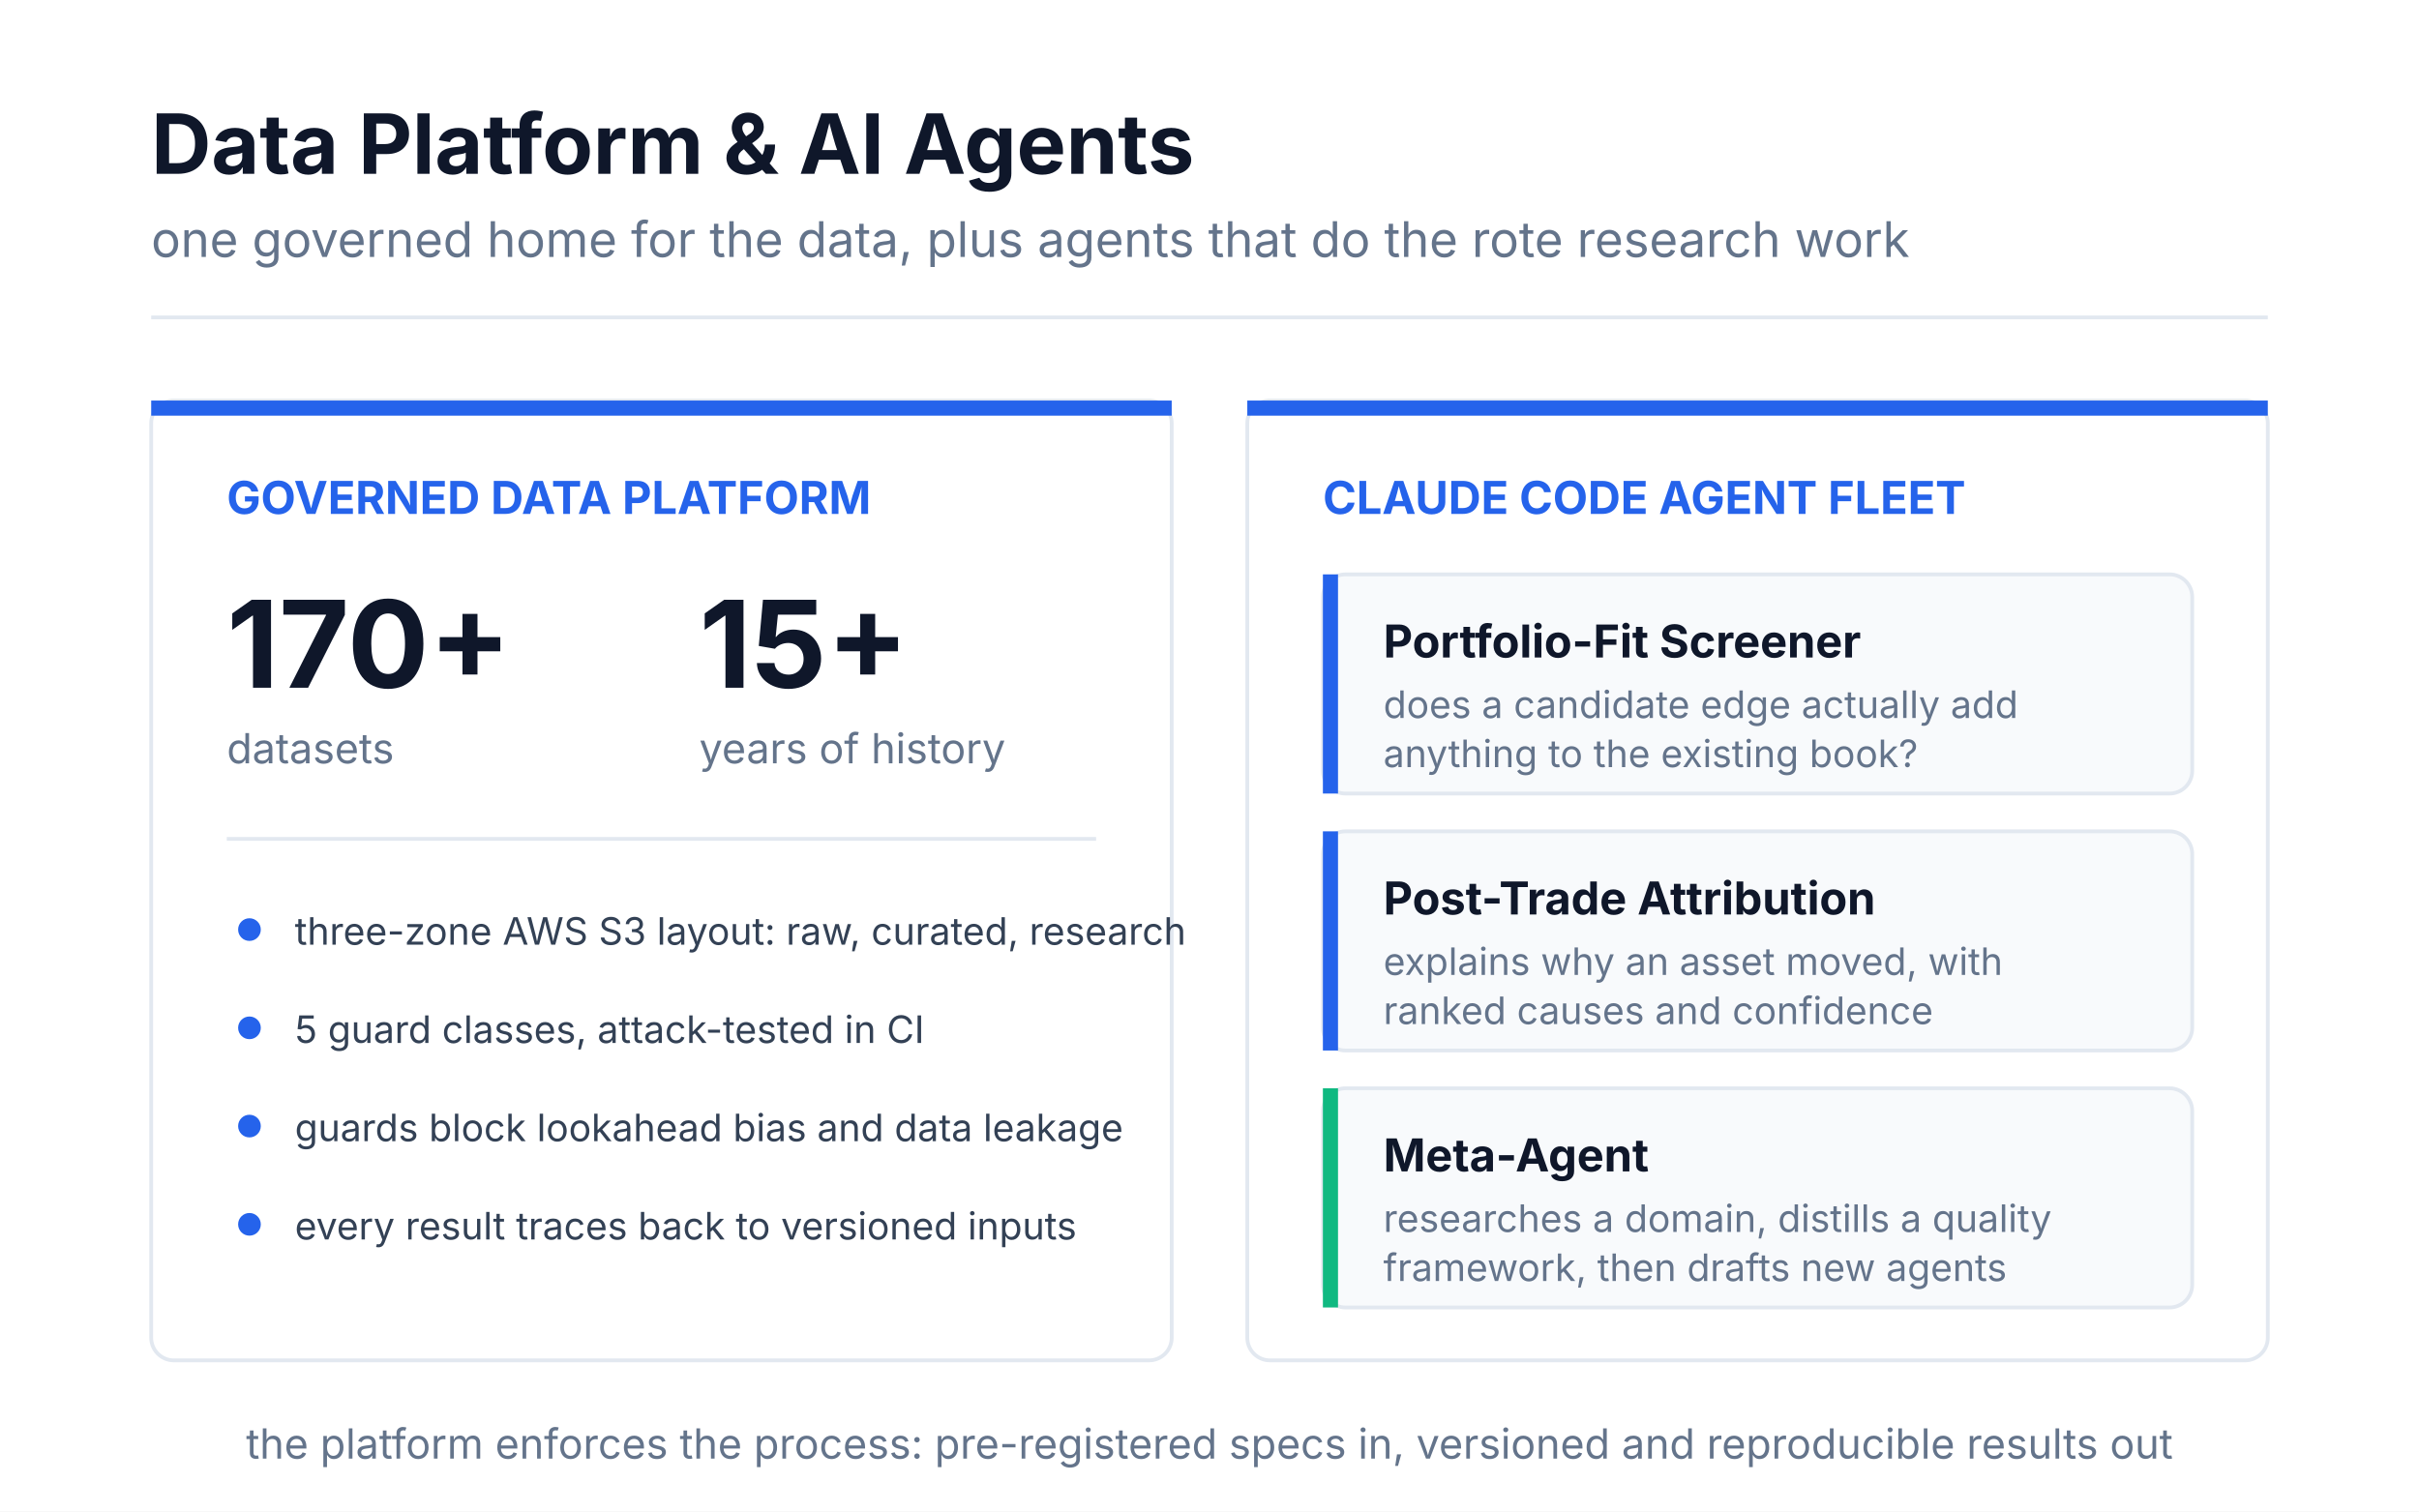
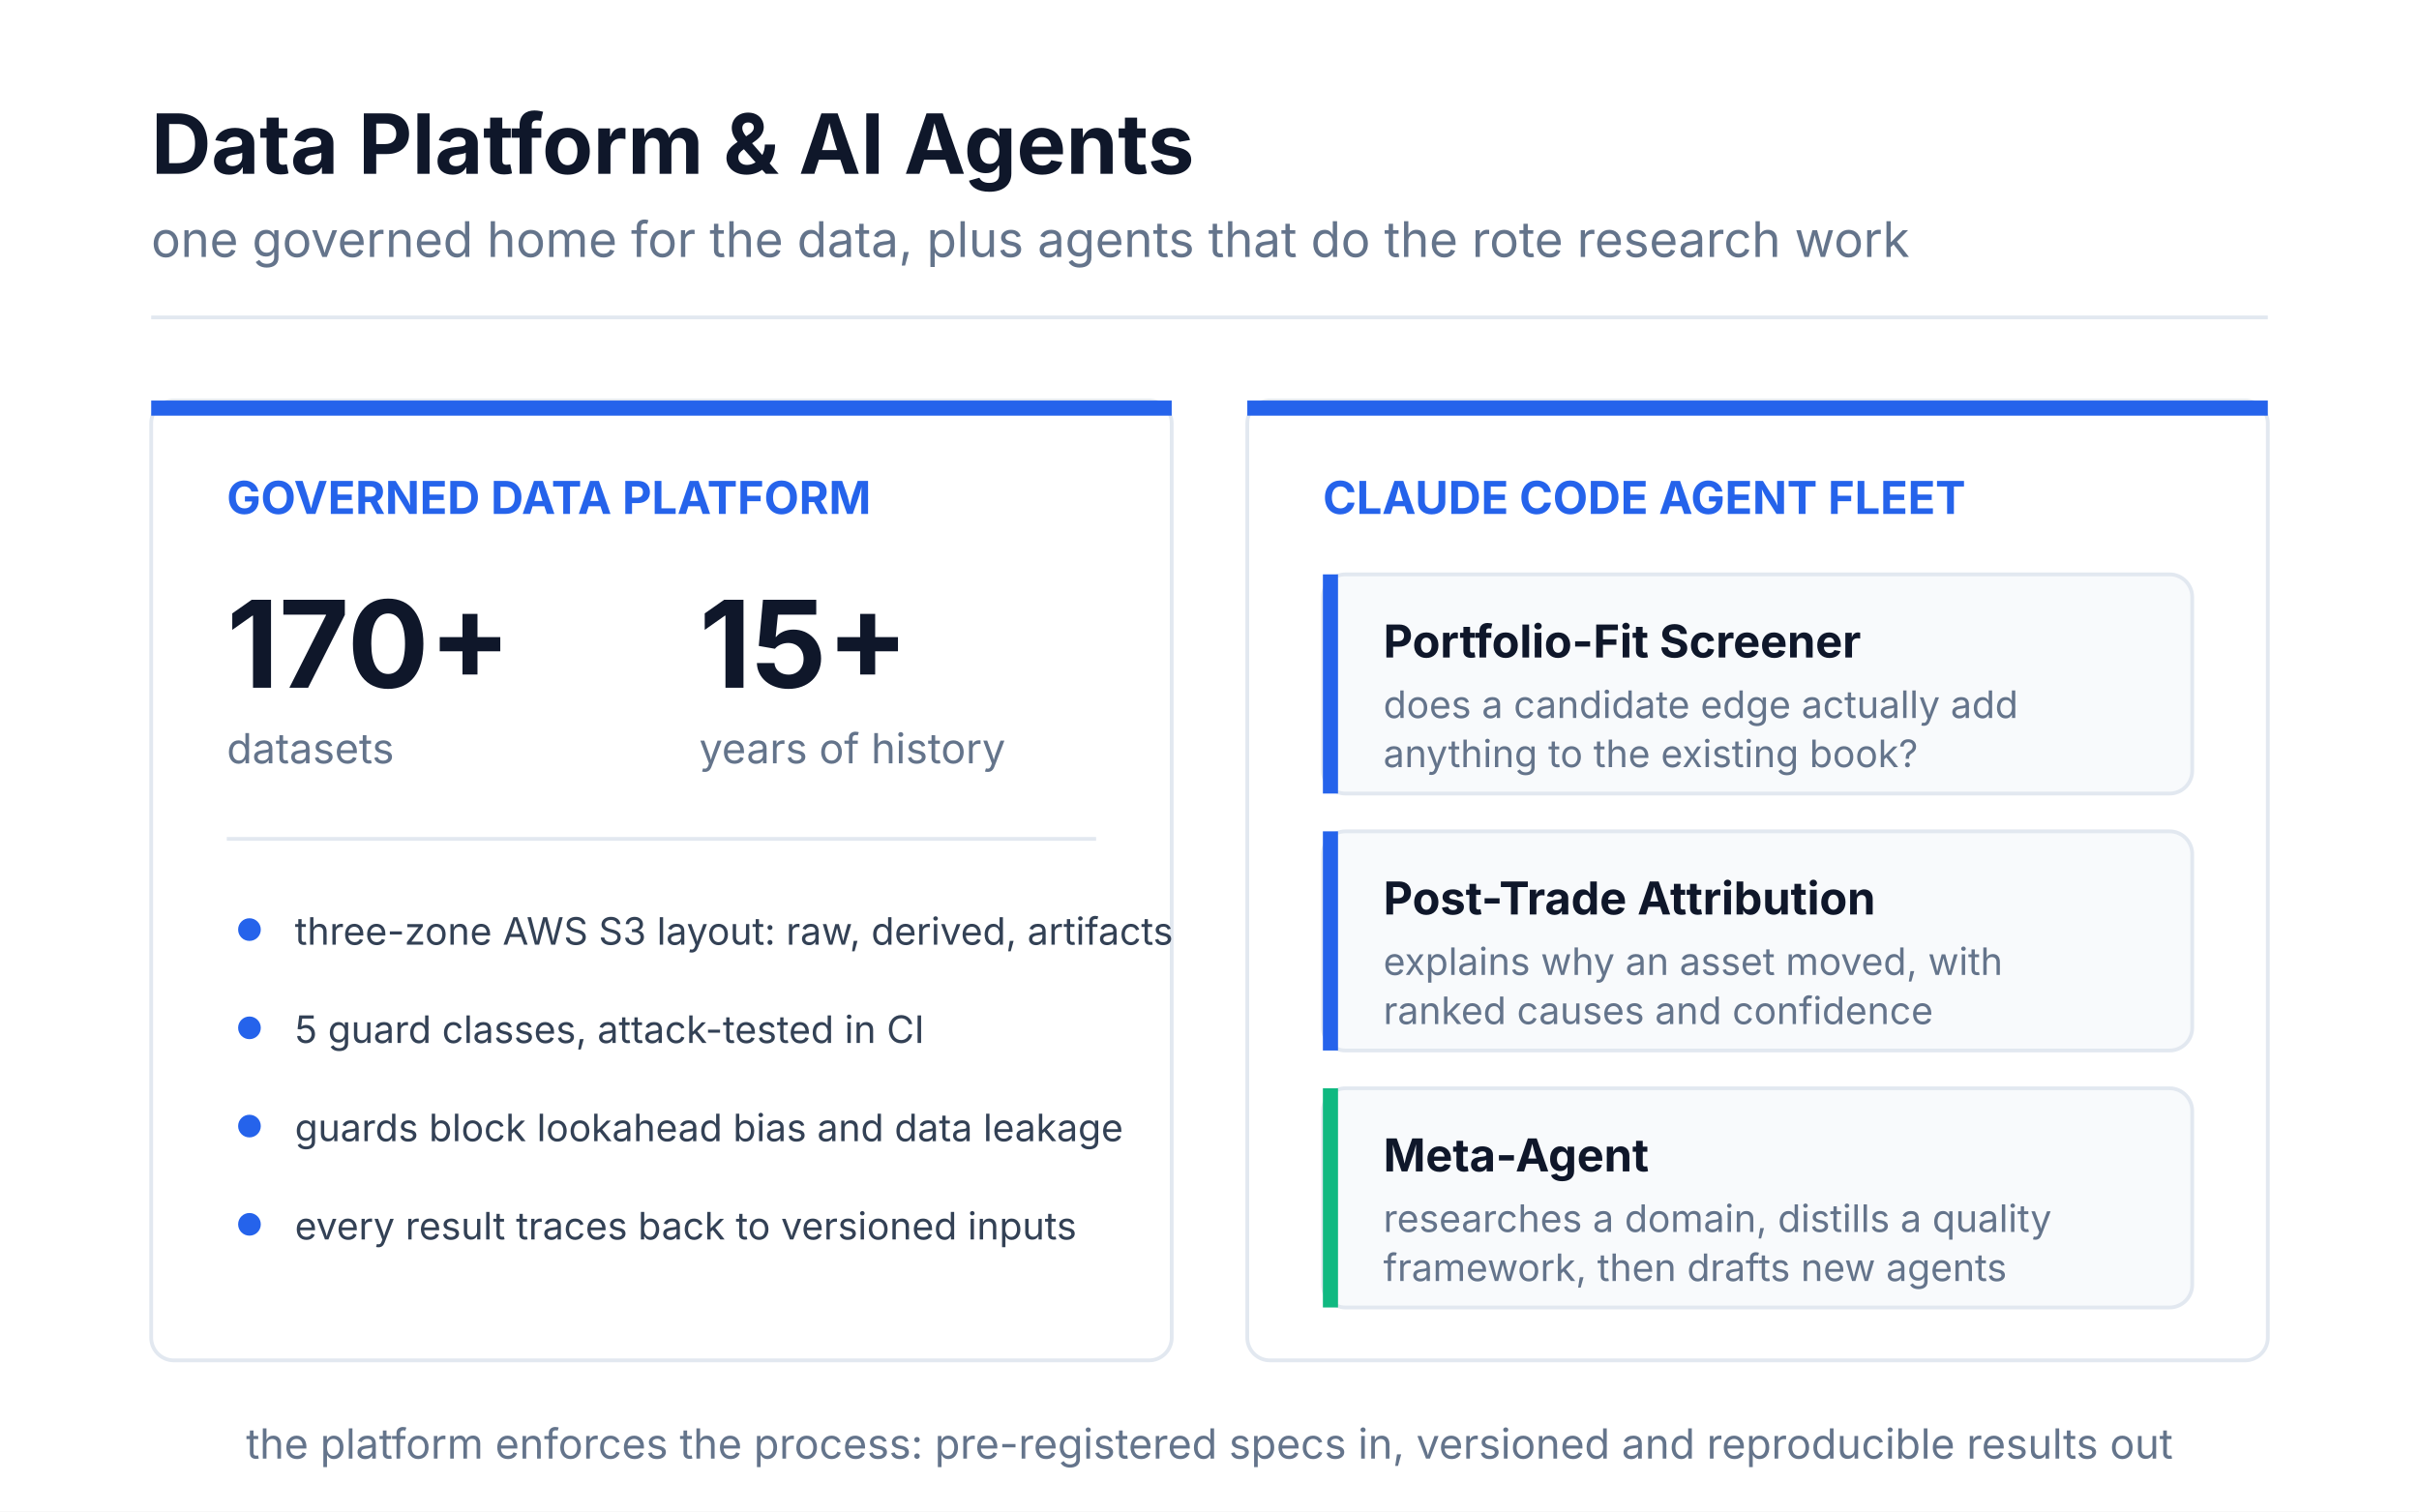
<svg xmlns="http://www.w3.org/2000/svg" width="640" height="400" viewBox="0 0 640 400" font-family="Helvetica Neue, Inter, Arial, sans-serif">
  <rect width="640" height="400" fill="#FFFFFF" />
  <text x="40" y="46" font-size="22" font-weight="700" fill="#0F172A">Data Platform &amp; AI Agents</text>
  <text x="40" y="68" font-size="13" fill="#64748B">one governed home for the data, plus agents that do the rote research work</text>
  <line x1="40" y1="84" x2="600" y2="84" stroke="#E2E8F0" stroke-width="1" />
  <g>
    <rect x="40" y="106" width="270" height="254" rx="6" fill="#FFFFFF" stroke="#E2E8F0" stroke-width="1" />
    <rect x="40" y="106" width="270" height="4" fill="#2563EB" />
    <text x="60" y="136" font-size="12" font-weight="700" fill="#2563EB">GOVERNED DATA PLATFORM</text>
    <text x="60" y="182" font-size="32" font-weight="700" fill="#0F172A">170+</text>
    <text x="60" y="202" font-size="11" fill="#64748B">datasets</text>
    <text x="185" y="182" font-size="32" font-weight="700" fill="#0F172A">15+</text>
    <text x="185" y="202" font-size="11" fill="#64748B">years of history</text>
    <line x1="60" y1="222" x2="290" y2="222" stroke="#E2E8F0" stroke-width="1" />
    <circle cx="66" cy="246" r="3" fill="#2563EB" />
-     <text x="78" y="250" font-size="10" fill="#334155">three-zone AWS S3 layout: raw, curated, research</text>
+     <text x="78" y="250" font-size="10" fill="#334155">three-zone AWS S3 layout: raw, derived, artifacts</text>
    <circle cx="66" cy="272" r="3" fill="#2563EB" />
    <text x="78" y="276" font-size="10" fill="#334155">5 guard classes, attack-tested in CI</text>
    <circle cx="66" cy="298" r="3" fill="#2563EB" />
    <text x="78" y="302" font-size="10" fill="#334155">guards block lookahead bias and data leakage</text>
    <circle cx="66" cy="324" r="3" fill="#2563EB" />
    <text x="78" y="328" font-size="10" fill="#334155">every result traces back to versioned inputs</text>
  </g>
  <g>
    <rect x="330" y="106" width="270" height="254" rx="6" fill="#FFFFFF" stroke="#E2E8F0" stroke-width="1" />
    <rect x="330" y="106" width="270" height="4" fill="#2563EB" />
    <text x="350" y="136" font-size="12" font-weight="700" fill="#2563EB">CLAUDE CODE AGENT FLEET</text>
    <rect x="350" y="152" width="230" height="58" rx="6" fill="#F8FAFC" stroke="#E2E8F0" stroke-width="1" />
    <rect x="350" y="152" width="4" height="58" fill="#2563EB" />
    <text x="366" y="174" font-size="12" font-weight="700" fill="#0F172A">Portfolio-Fit Screener</text>
    <text x="366" y="190" font-size="10" fill="#64748B">does a candidate edge actually add</text>
    <text x="366" y="203" font-size="10" fill="#64748B">anything to the existing book?</text>
    <rect x="350" y="220" width="230" height="58" rx="6" fill="#F8FAFC" stroke="#E2E8F0" stroke-width="1" />
    <rect x="350" y="220" width="4" height="58" fill="#2563EB" />
    <text x="366" y="242" font-size="12" font-weight="700" fill="#0F172A">Post-Trade Attribution</text>
    <text x="366" y="258" font-size="10" fill="#64748B">explains why an asset moved, with</text>
    <text x="366" y="271" font-size="10" fill="#64748B">ranked causes and confidence</text>
    <rect x="350" y="288" width="230" height="58" rx="6" fill="#F8FAFC" stroke="#E2E8F0" stroke-width="1" />
    <rect x="350" y="288" width="4" height="58" fill="#10B981" />
    <text x="366" y="310" font-size="12" font-weight="700" fill="#0F172A">Meta-Agent</text>
    <text x="366" y="326" font-size="10" fill="#64748B">researches a domain, distills a quality</text>
    <text x="366" y="339" font-size="10" fill="#64748B">framework, then drafts new agents</text>
  </g>
  <text x="320" y="386" font-size="11" fill="#64748B" text-anchor="middle">the platform enforces the process: pre-registered specs in, versioned and reproducible results out</text>
</svg>
